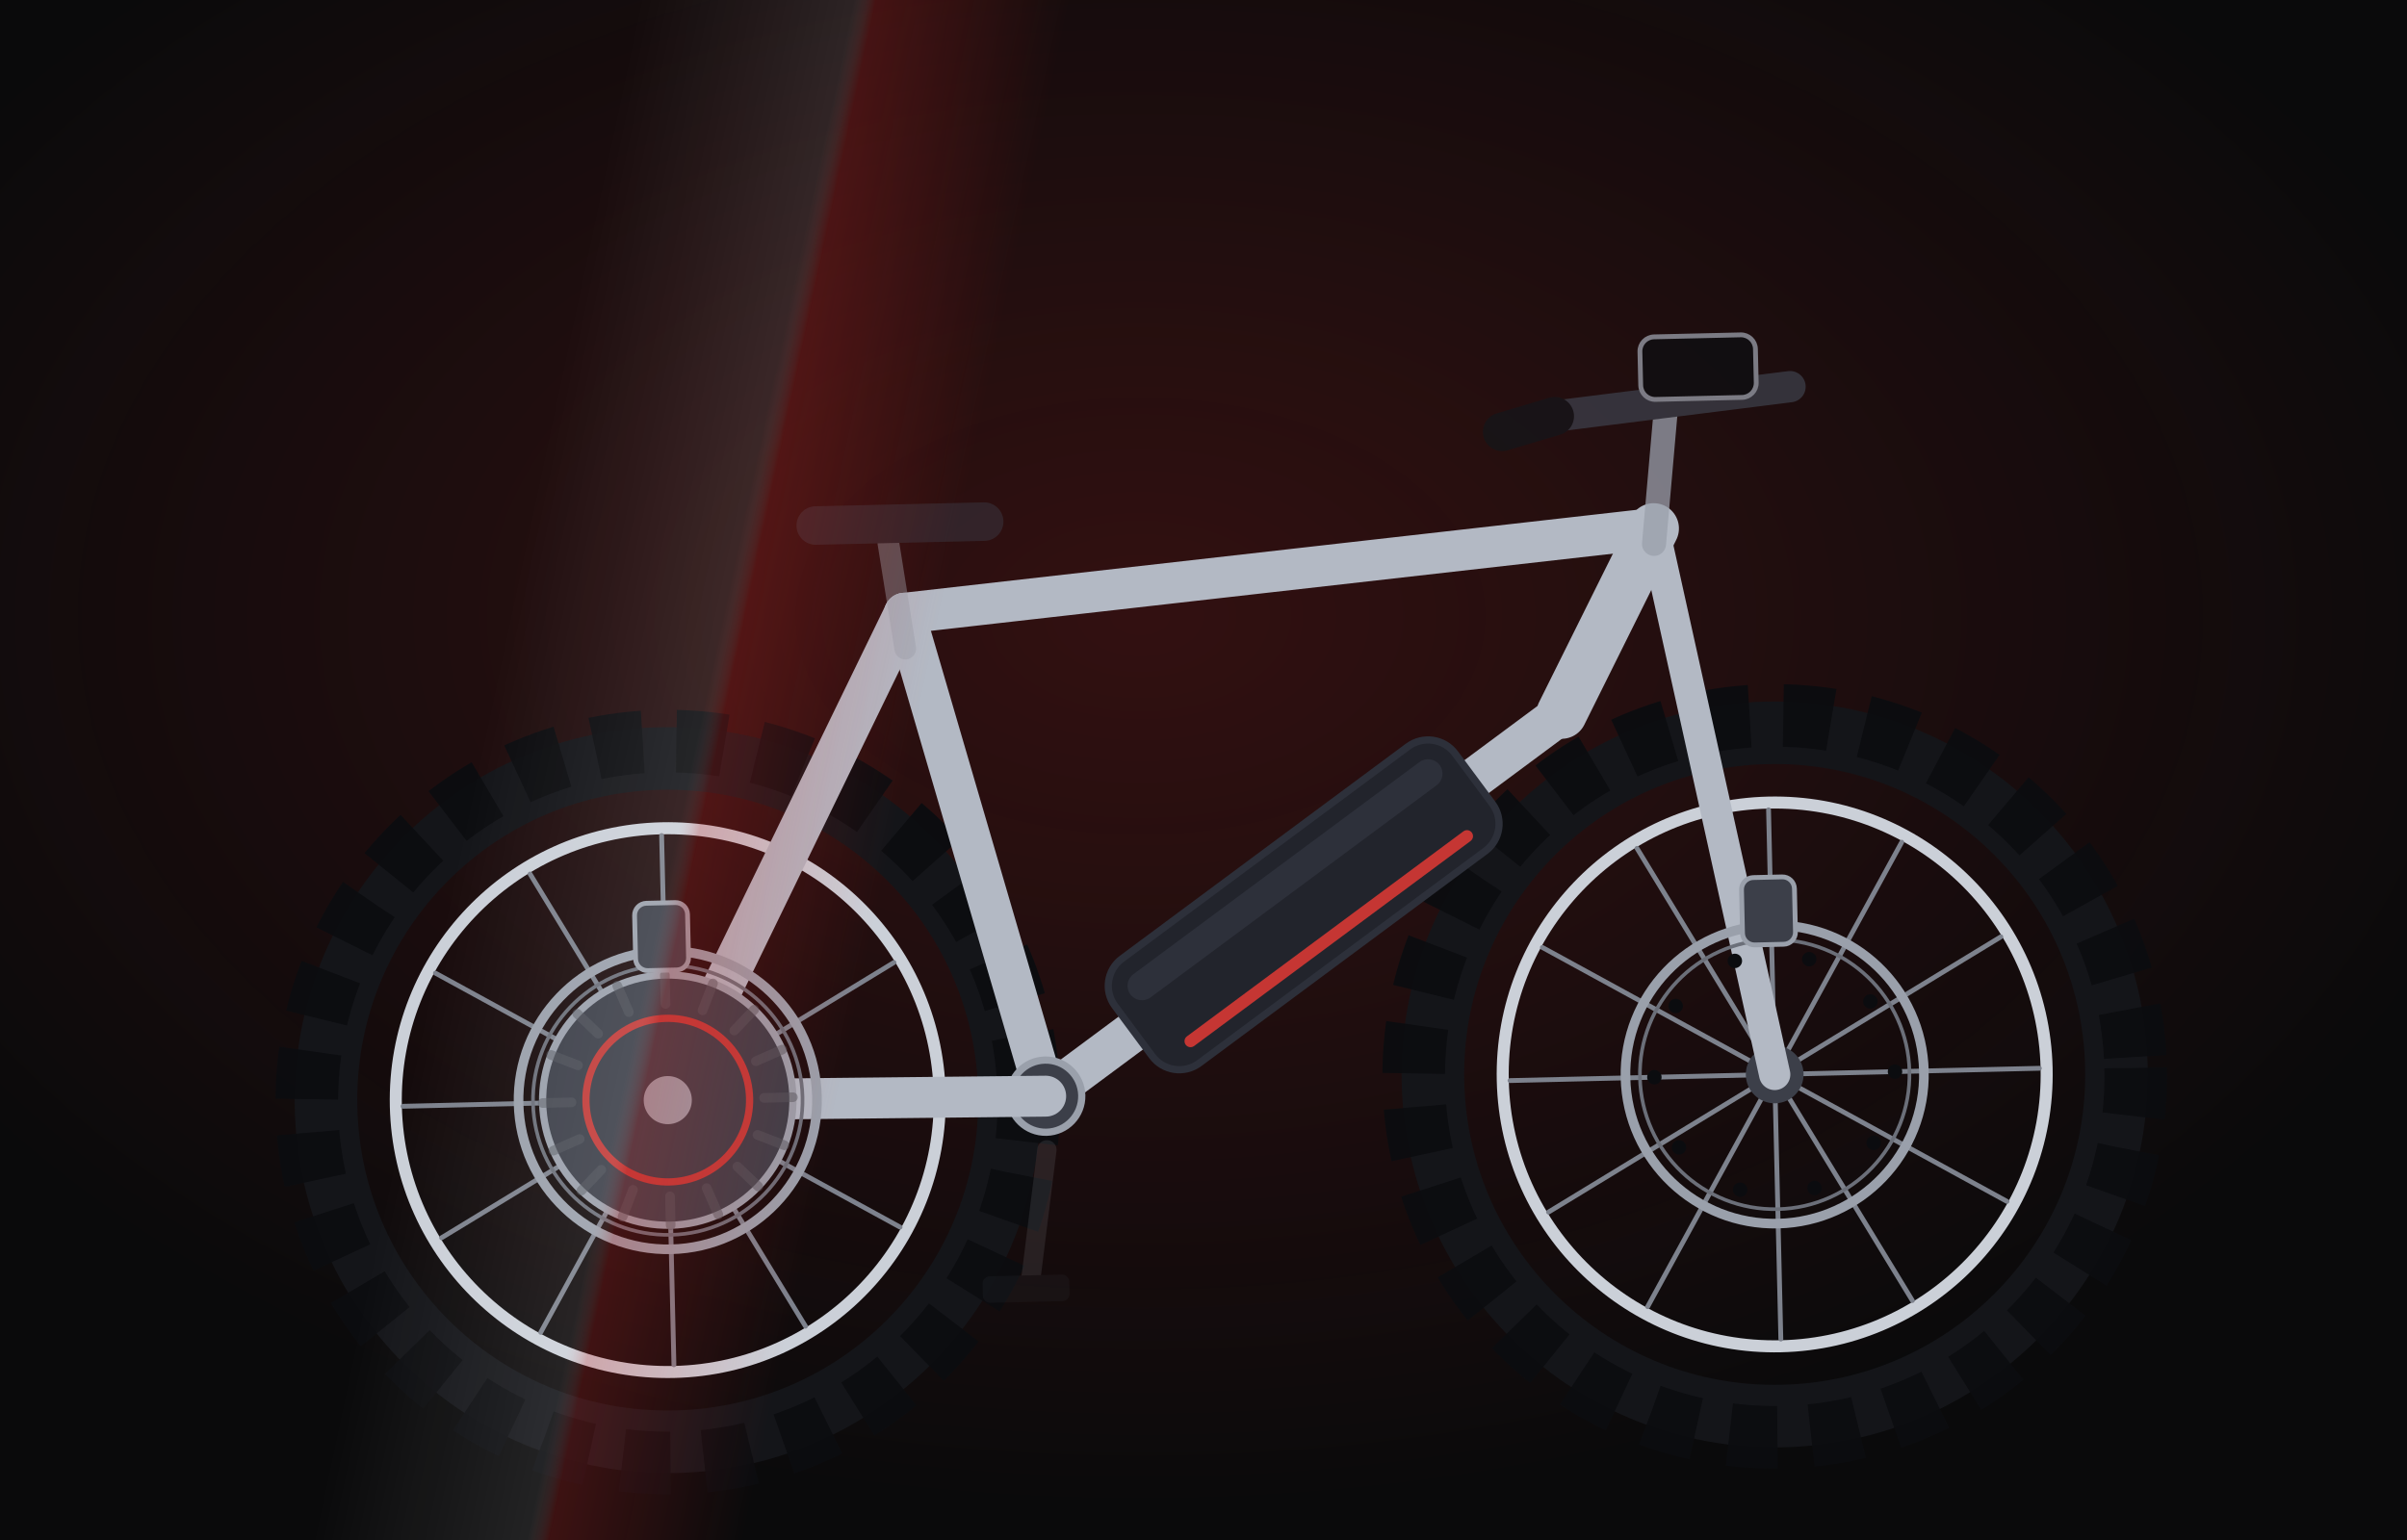
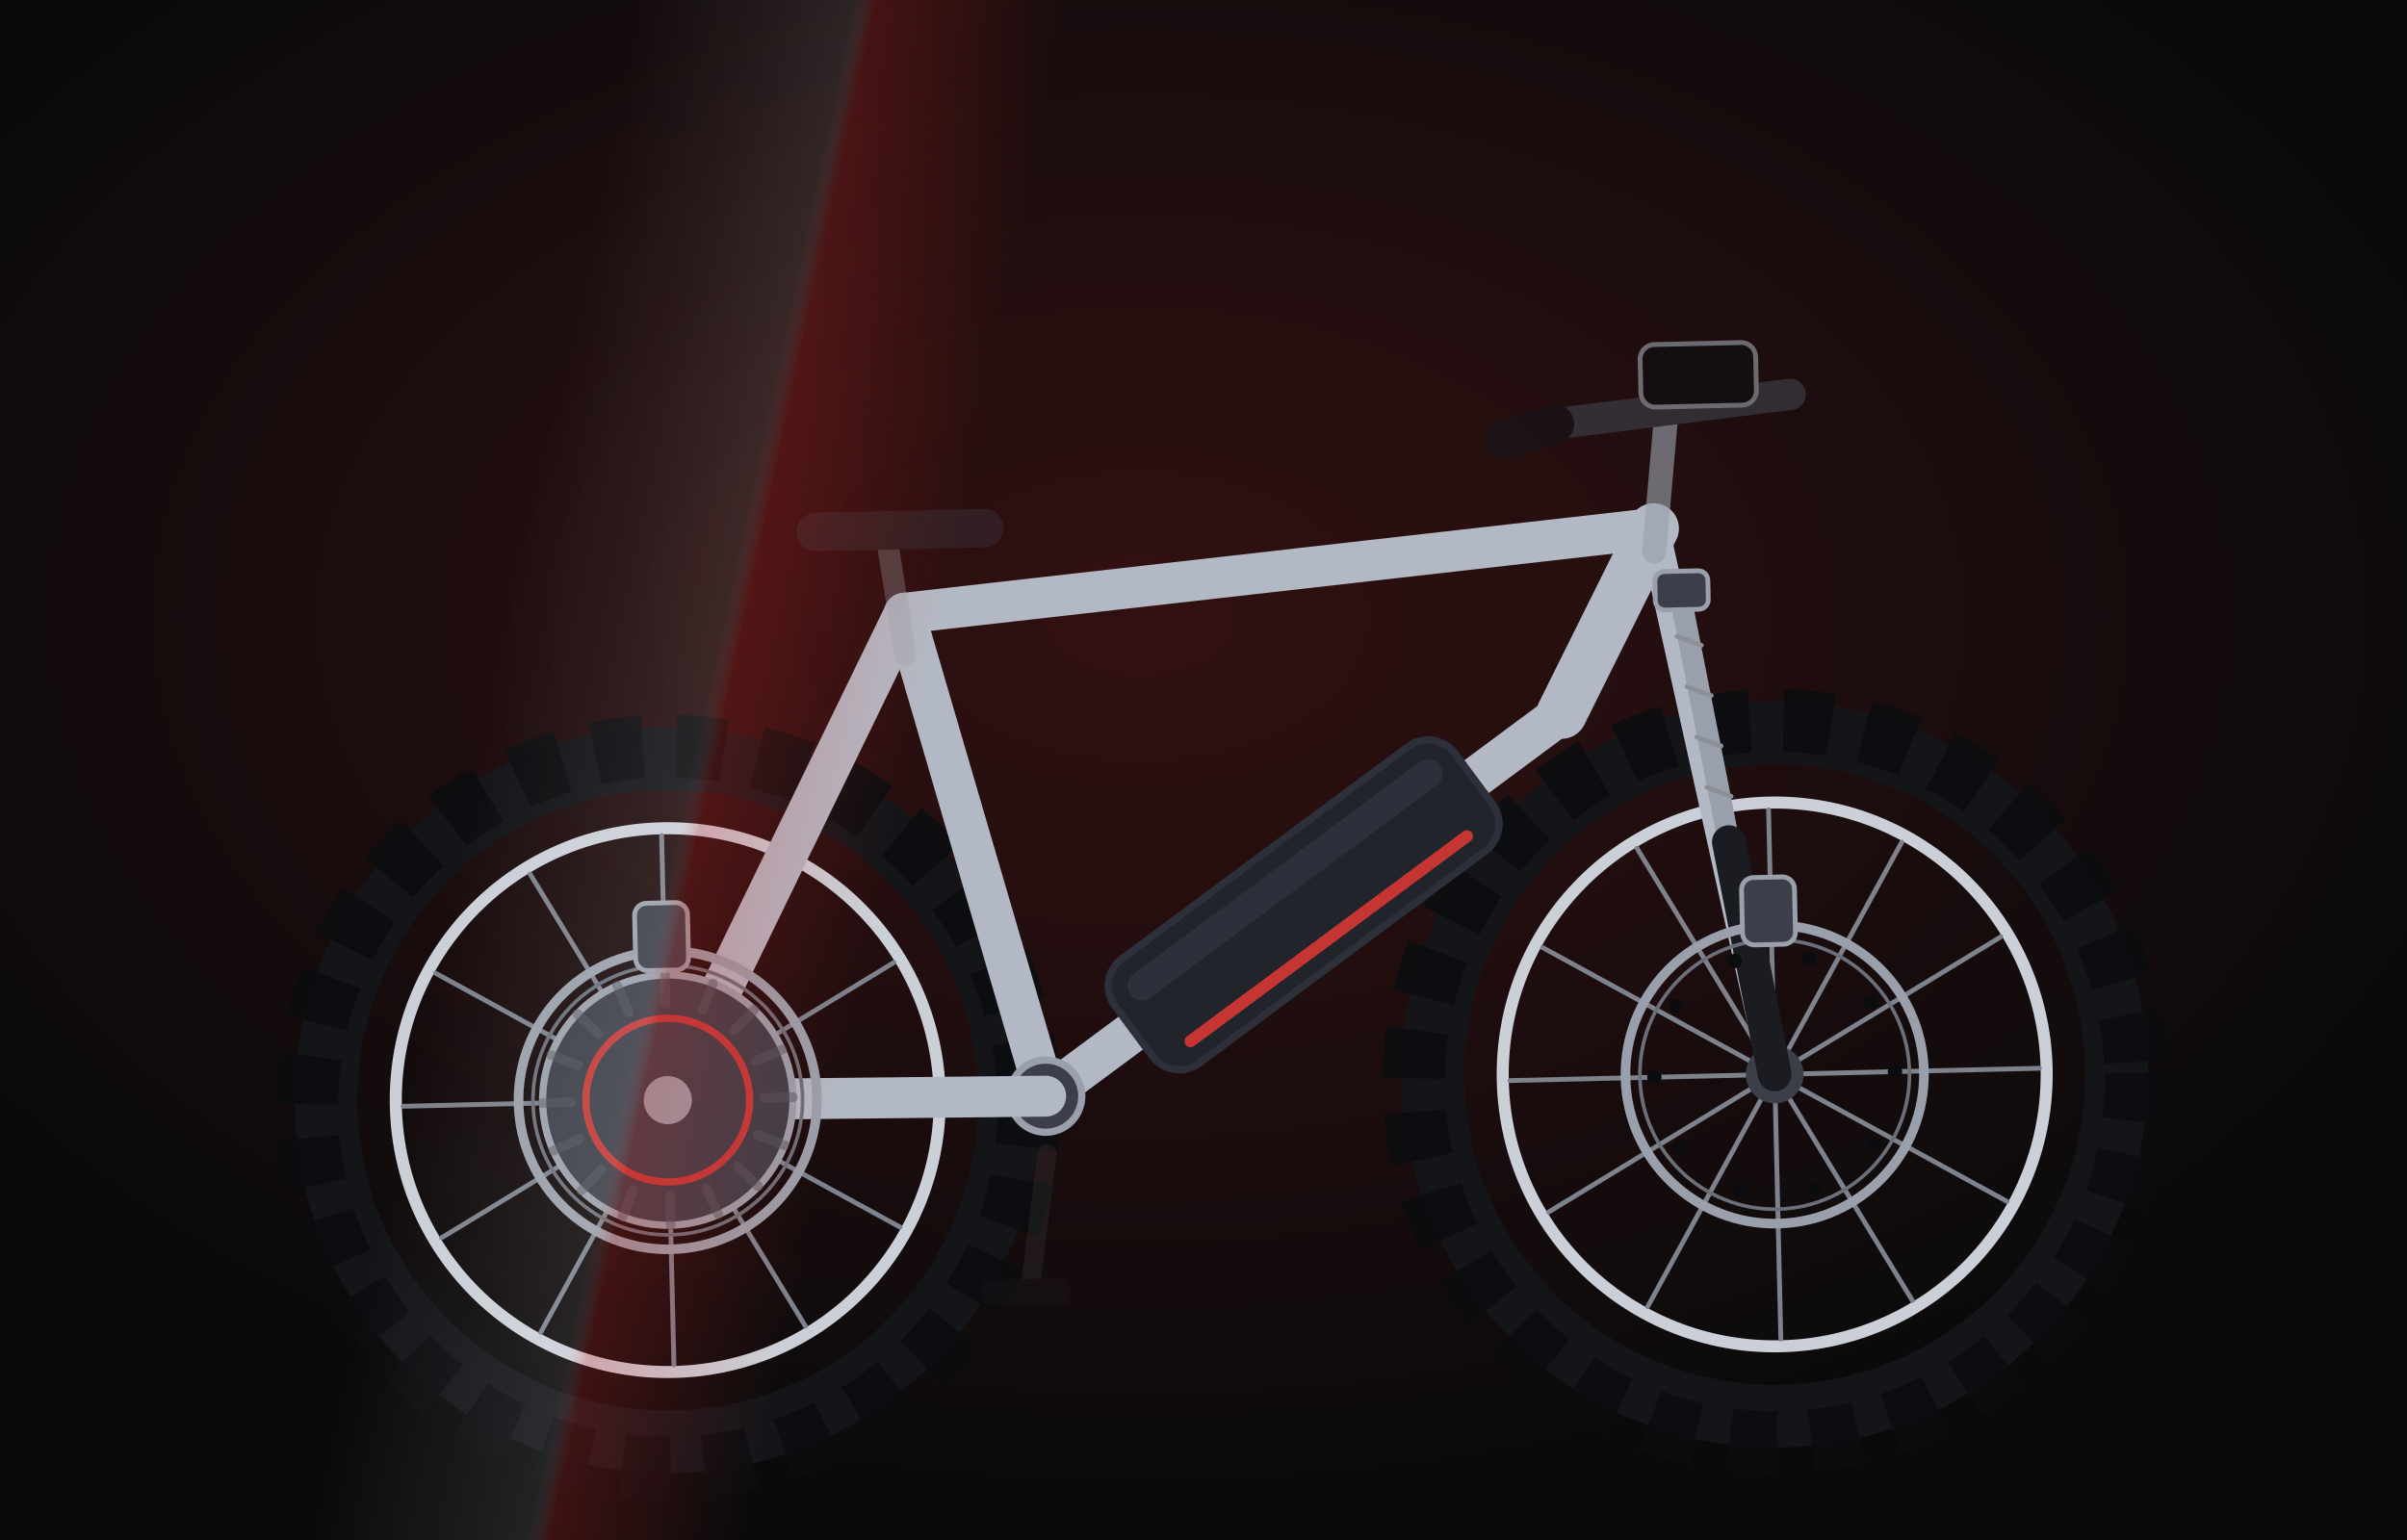
<svg xmlns="http://www.w3.org/2000/svg" viewBox="0 0 1000 640" width="1000" height="640">
  <defs>
    <radialGradient id="glow" cx="47.4%" cy="40%" r="58%">
      <stop offset="0%" stop-color="#d42a28" stop-opacity="0.20" />
      <stop offset="100%" stop-color="#d42a28" stop-opacity="0" />
    </radialGradient>
    <linearGradient id="sweep" x1="0" y1="0" x2="1" y2="0">
      <stop offset="0%" stop-color="#ffffff" stop-opacity="0" />
      <stop offset="50%" stop-color="#ffffff" stop-opacity="0.10" />
      <stop offset="55%" stop-color="#d42a28" stop-opacity="0.25" />
      <stop offset="100%" stop-color="#d42a28" stop-opacity="0" />
    </linearGradient>
  </defs>
  <rect width="1000" height="640" fill="#0a0a0b" />
  <rect width="1000" height="640" fill="url(#glow)" />
  <g transform="translate(500 350) rotate(-1.33) scale(1.000) translate(-500 -350)">
    <g opacity="1.000" transform="translate(0 0.0)" />
    <g opacity="1.000" transform="translate(0 0.0)">
      <circle cx="275" cy="452" r="142" fill="none" stroke="#141519" stroke-width="26" />
      <circle cx="275" cy="452" r="113" fill="none" stroke="#cbd0d8" stroke-width="5" />
      <line x1="275" y1="452" x2="385" y2="452" stroke="#7d828d" stroke-width="2" stroke-linecap="round" />
      <line x1="275" y1="452" x2="370.263" y2="507" stroke="#7d828d" stroke-width="2" stroke-linecap="round" />
      <line x1="275" y1="452" x2="330" y2="547.263" stroke="#7d828d" stroke-width="2" stroke-linecap="round" />
      <line x1="275" y1="452" x2="275" y2="562" stroke="#7d828d" stroke-width="2" stroke-linecap="round" />
      <line x1="275" y1="452" x2="220" y2="547.263" stroke="#7d828d" stroke-width="2" stroke-linecap="round" />
      <line x1="275" y1="452" x2="179.737" y2="507" stroke="#7d828d" stroke-width="2" stroke-linecap="round" />
      <line x1="275" y1="452" x2="165" y2="452" stroke="#7d828d" stroke-width="2" stroke-linecap="round" />
      <line x1="275" y1="452" x2="179.737" y2="397" stroke="#7d828d" stroke-width="2" stroke-linecap="round" />
      <line x1="275" y1="452" x2="220" y2="356.737" stroke="#7d828d" stroke-width="2" stroke-linecap="round" />
      <line x1="275" y1="452" x2="275" y2="342" stroke="#7d828d" stroke-width="2" stroke-linecap="round" />
      <line x1="275" y1="452" x2="330" y2="356.737" stroke="#7d828d" stroke-width="2" stroke-linecap="round" />
      <line x1="275" y1="452" x2="370.263" y2="397" stroke="#7d828d" stroke-width="2" stroke-linecap="round" />
      <circle cx="275" cy="452" r="12" fill="#3c3f49" />
      <circle cx="735" cy="452" r="142" fill="none" stroke="#141519" stroke-width="26" />
      <circle cx="735" cy="452" r="113" fill="none" stroke="#cbd0d8" stroke-width="5" />
      <line x1="735" y1="452" x2="845" y2="452" stroke="#7d828d" stroke-width="2" stroke-linecap="round" />
      <line x1="735" y1="452" x2="830.263" y2="507" stroke="#7d828d" stroke-width="2" stroke-linecap="round" />
      <line x1="735" y1="452" x2="790" y2="547.263" stroke="#7d828d" stroke-width="2" stroke-linecap="round" />
      <line x1="735" y1="452" x2="735" y2="562" stroke="#7d828d" stroke-width="2" stroke-linecap="round" />
      <line x1="735" y1="452" x2="680" y2="547.263" stroke="#7d828d" stroke-width="2" stroke-linecap="round" />
      <line x1="735" y1="452" x2="639.737" y2="507" stroke="#7d828d" stroke-width="2" stroke-linecap="round" />
      <line x1="735" y1="452" x2="625" y2="452" stroke="#7d828d" stroke-width="2" stroke-linecap="round" />
      <line x1="735" y1="452" x2="639.737" y2="397" stroke="#7d828d" stroke-width="2" stroke-linecap="round" />
      <line x1="735" y1="452" x2="680" y2="356.737" stroke="#7d828d" stroke-width="2" stroke-linecap="round" />
      <line x1="735" y1="452" x2="735" y2="342" stroke="#7d828d" stroke-width="2" stroke-linecap="round" />
      <line x1="735" y1="452" x2="790" y2="356.737" stroke="#7d828d" stroke-width="2" stroke-linecap="round" />
      <line x1="735" y1="452" x2="830.263" y2="397" stroke="#7d828d" stroke-width="2" stroke-linecap="round" />
      <circle cx="735" cy="452" r="12" fill="#3c3f49" />
    </g>
-     <g opacity="0.969" transform="translate(0 0.8)">
+     <g opacity="0.888" transform="translate(0 2.9)">
      <circle cx="275" cy="452" r="150" fill="none" stroke="#0b0c0f" stroke-width="26" stroke-dasharray="20 14" />
      <circle cx="735" cy="452" r="150" fill="none" stroke="#0b0c0f" stroke-width="26" stroke-dasharray="20 14" />
    </g>
    <g opacity="1.000" transform="translate(0 0.0)">
      <line x1="432" y1="454" x2="650" y2="300" stroke="#b3b9c4" stroke-width="17" stroke-linecap="round" />
      <line x1="378" y1="252" x2="690" y2="224" stroke="#b3b9c4" stroke-width="17" stroke-linecap="round" />
      <line x1="432" y1="454" x2="378" y2="252" stroke="#b3b9c4" stroke-width="17" stroke-linecap="round" />
      <line x1="650" y1="300" x2="690" y2="224" stroke="#b3b9c4" stroke-width="21" stroke-linecap="round" />
      <line x1="690" y1="224" x2="735" y2="452" stroke="#b3b9c4" stroke-width="13" stroke-linecap="round" />
      <circle cx="432" cy="454" r="15" fill="#3c3f49" stroke="#9aa0ab" stroke-width="3" />
      <line x1="432" y1="454" x2="275" y2="452" stroke="#b3b9c4" stroke-width="17" stroke-linecap="round" />
      <line x1="275" y1="452" x2="378" y2="252" stroke="#b3b9c4" stroke-width="17" stroke-linecap="round" />
    </g>
-     <g opacity="0.436" transform="translate(0 14.7)">
+     <g opacity="1.000" transform="translate(0 0.0)">
+       <line x1="700" y1="250" x2="718.2" y2="355.04" stroke="#9aa0ab" stroke-width="9" stroke-linecap="round" />
+       <line x1="718.2" y1="355.04" x2="735" y2="452" stroke="#1b1c22" stroke-width="14" stroke-linecap="round" />
+       <rect x="690" y="242" width="22" height="16" rx="4" fill="#3c3f49" stroke="#9aa0ab" stroke-width="2" />
+       <line x1="698.64" y1="269.008" x2="708.64" y2="273.008" stroke="#8b8f98" stroke-width="2" stroke-linecap="round" />
+       <line x1="702.28" y1="290.016" x2="712.28" y2="294.016" stroke="#8b8f98" stroke-width="2" stroke-linecap="round" />
+       <line x1="705.92" y1="311.024" x2="715.92" y2="315.024" stroke="#8b8f98" stroke-width="2" stroke-linecap="round" />
+       <line x1="709.56" y1="332.032" x2="719.56" y2="336.032" stroke="#8b8f98" stroke-width="2" stroke-linecap="round" />
+     </g>
+     <g opacity="0.330" transform="translate(0 17.4)">
      <line x1="378" y1="252" x2="372" y2="208" stroke="#9aa0ab" stroke-width="9" stroke-linecap="round" />
      <rect x="334" y="192" width="86" height="16" rx="8" fill="#3c3f49" />
    </g>
    <g opacity="1.000" transform="translate(0 0.0)">
      <circle cx="735" cy="452" r="62" fill="none" stroke="#9aa0ab" stroke-width="4" />
      <circle cx="735" cy="452" r="56" fill="none" stroke="#6b6f79" stroke-width="1.5" />
      <circle cx="785" cy="452" r="3" fill="#0b0c0f" />
      <circle cx="775.451" cy="481.389" r="3" fill="#0b0c0f" />
      <circle cx="750.451" cy="499.553" r="3" fill="#0b0c0f" />
      <circle cx="719.549" cy="499.553" r="3" fill="#0b0c0f" />
      <circle cx="694.549" cy="481.389" r="3" fill="#0b0c0f" />
      <circle cx="685" cy="452" r="3" fill="#0b0c0f" />
      <circle cx="694.549" cy="422.611" r="3" fill="#0b0c0f" />
      <circle cx="719.549" cy="404.447" r="3" fill="#0b0c0f" />
      <circle cx="750.451" cy="404.447" r="3" fill="#0b0c0f" />
      <circle cx="775.451" cy="422.611" r="3" fill="#0b0c0f" />
      <circle cx="275" cy="452" r="62" fill="none" stroke="#9aa0ab" stroke-width="4" />
      <circle cx="275" cy="452" r="56" fill="none" stroke="#6b6f79" stroke-width="1.5" />
      <circle cx="325" cy="452" r="3" fill="#0b0c0f" />
      <circle cx="315.451" cy="481.389" r="3" fill="#0b0c0f" />
      <circle cx="290.451" cy="499.553" r="3" fill="#0b0c0f" />
      <circle cx="259.549" cy="499.553" r="3" fill="#0b0c0f" />
      <circle cx="234.549" cy="481.389" r="3" fill="#0b0c0f" />
      <circle cx="225" cy="452" r="3" fill="#0b0c0f" />
      <circle cx="234.549" cy="422.611" r="3" fill="#0b0c0f" />
      <circle cx="259.549" cy="404.447" r="3" fill="#0b0c0f" />
      <circle cx="290.451" cy="404.447" r="3" fill="#0b0c0f" />
      <circle cx="315.451" cy="422.611" r="3" fill="#0b0c0f" />
    </g>
    <g opacity="1.000" transform="translate(0 0.0)">
      <g transform="translate(541 377) rotate(-35.23823)">
        <rect x="-88" y="-27" width="176" height="54" rx="14" fill="#22242c" stroke="#2d303a" stroke-width="3" />
        <rect x="-80" y="-19" width="160" height="12" rx="6" fill="#2d303a" />
        <rect x="-74" y="15" width="148" height="5" rx="2.5" fill="#e23a34" opacity="0.85" />
      </g>
    </g>
    <g opacity="1.000" transform="translate(0 0.0)">
      <circle cx="275" cy="452" r="52" fill="#3c3f49" stroke="#9aa0ab" stroke-width="3" />
      <line x1="315" y1="452" x2="327" y2="452" stroke="#54586180" stroke-width="4" stroke-linecap="round" />
      <line x1="311.955" y1="467.307" x2="323.042" y2="471.9" stroke="#54586180" stroke-width="4" stroke-linecap="round" />
      <line x1="303.284" y1="480.284" x2="311.77" y2="488.77" stroke="#54586180" stroke-width="4" stroke-linecap="round" />
      <line x1="290.307" y1="488.955" x2="294.9" y2="500.042" stroke="#54586180" stroke-width="4" stroke-linecap="round" />
      <line x1="275" y1="492" x2="275" y2="504" stroke="#54586180" stroke-width="4" stroke-linecap="round" />
      <line x1="259.693" y1="488.955" x2="255.1" y2="500.042" stroke="#54586180" stroke-width="4" stroke-linecap="round" />
      <line x1="246.716" y1="480.284" x2="238.23" y2="488.77" stroke="#54586180" stroke-width="4" stroke-linecap="round" />
      <line x1="238.045" y1="467.307" x2="226.958" y2="471.9" stroke="#54586180" stroke-width="4" stroke-linecap="round" />
      <line x1="235" y1="452" x2="223" y2="452" stroke="#54586180" stroke-width="4" stroke-linecap="round" />
      <line x1="238.045" y1="436.693" x2="226.958" y2="432.1" stroke="#54586180" stroke-width="4" stroke-linecap="round" />
      <line x1="246.716" y1="423.716" x2="238.23" y2="415.23" stroke="#54586180" stroke-width="4" stroke-linecap="round" />
      <line x1="259.693" y1="415.045" x2="255.1" y2="403.958" stroke="#54586180" stroke-width="4" stroke-linecap="round" />
      <line x1="275" y1="412" x2="275" y2="400" stroke="#54586180" stroke-width="4" stroke-linecap="round" />
      <line x1="290.307" y1="415.045" x2="294.9" y2="403.958" stroke="#54586180" stroke-width="4" stroke-linecap="round" />
      <line x1="303.284" y1="423.716" x2="311.77" y2="415.23" stroke="#54586180" stroke-width="4" stroke-linecap="round" />
      <line x1="311.955" y1="436.693" x2="323.042" y2="432.1" stroke="#54586180" stroke-width="4" stroke-linecap="round" />
      <circle cx="275" cy="452" r="34" fill="none" stroke="#e23a34" stroke-width="3" opacity="0.8" />
      <circle cx="275" cy="452" r="10" fill="#9aa0ab" />
    </g>
-     <g opacity="0.144" transform="translate(0 22.3)">
+     <g opacity="0.086" transform="translate(0 23.8)">
      <line x1="432" y1="454" x2="424" y2="508" stroke="#9aa0ab" stroke-width="8" stroke-linecap="round" />
      <rect x="404" y="506" width="36" height="11" rx="3" fill="#3c3f49" />
    </g>
    <g opacity="1.000" transform="translate(0 0.0)">
      <rect x="723" y="370" width="22" height="28" rx="5" fill="#3c3f49" stroke="#9aa0ab" stroke-width="2" />
      <rect x="263" y="370" width="22" height="28" rx="5" fill="#3c3f49" stroke="#9aa0ab" stroke-width="2" />
    </g>
-     <g opacity="0.001" transform="translate(0 26.0)">
+     <g opacity="0.000" transform="translate(0 26.0)">
      <line x1="432" y1="454" x2="650" y2="300" stroke="#1c1d22" stroke-width="10" stroke-linecap="round" />
      <line x1="378" y1="252" x2="690" y2="224" stroke="#1c1d22" stroke-width="10" stroke-linecap="round" />
      <path d="M398 248 L660 222 L660 242 L398 272 Z" fill="#1c1d22" opacity="0.9" />
    </g>
    <g opacity="0.000" transform="translate(0 26.0)" />
    <g opacity="0.000" transform="translate(0 26.0)" />
-     <g opacity="0.753" transform="translate(0 6.4)">
+     <g opacity="0.631" transform="translate(0 9.6)">
      <line x1="690" y1="224" x2="696" y2="170" stroke="#9aa0ab" stroke-width="10" stroke-linecap="round" />
      <line x1="650" y1="170" x2="748" y2="160" stroke="#3c3f49" stroke-width="13" stroke-linecap="round" />
      <line x1="650" y1="170" x2="628" y2="176" stroke="#141519" stroke-width="16" stroke-linecap="round" />
      <rect x="686" y="138" width="48" height="26" rx="6" fill="#0d0e12" stroke="#9aa0ab" stroke-width="2" />
    </g>
  </g>
  <g transform="translate(355 0) skewX(-12)">
    <rect x="-90" y="-100" width="180" height="840" fill="url(#sweep)" />
  </g>
</svg>
